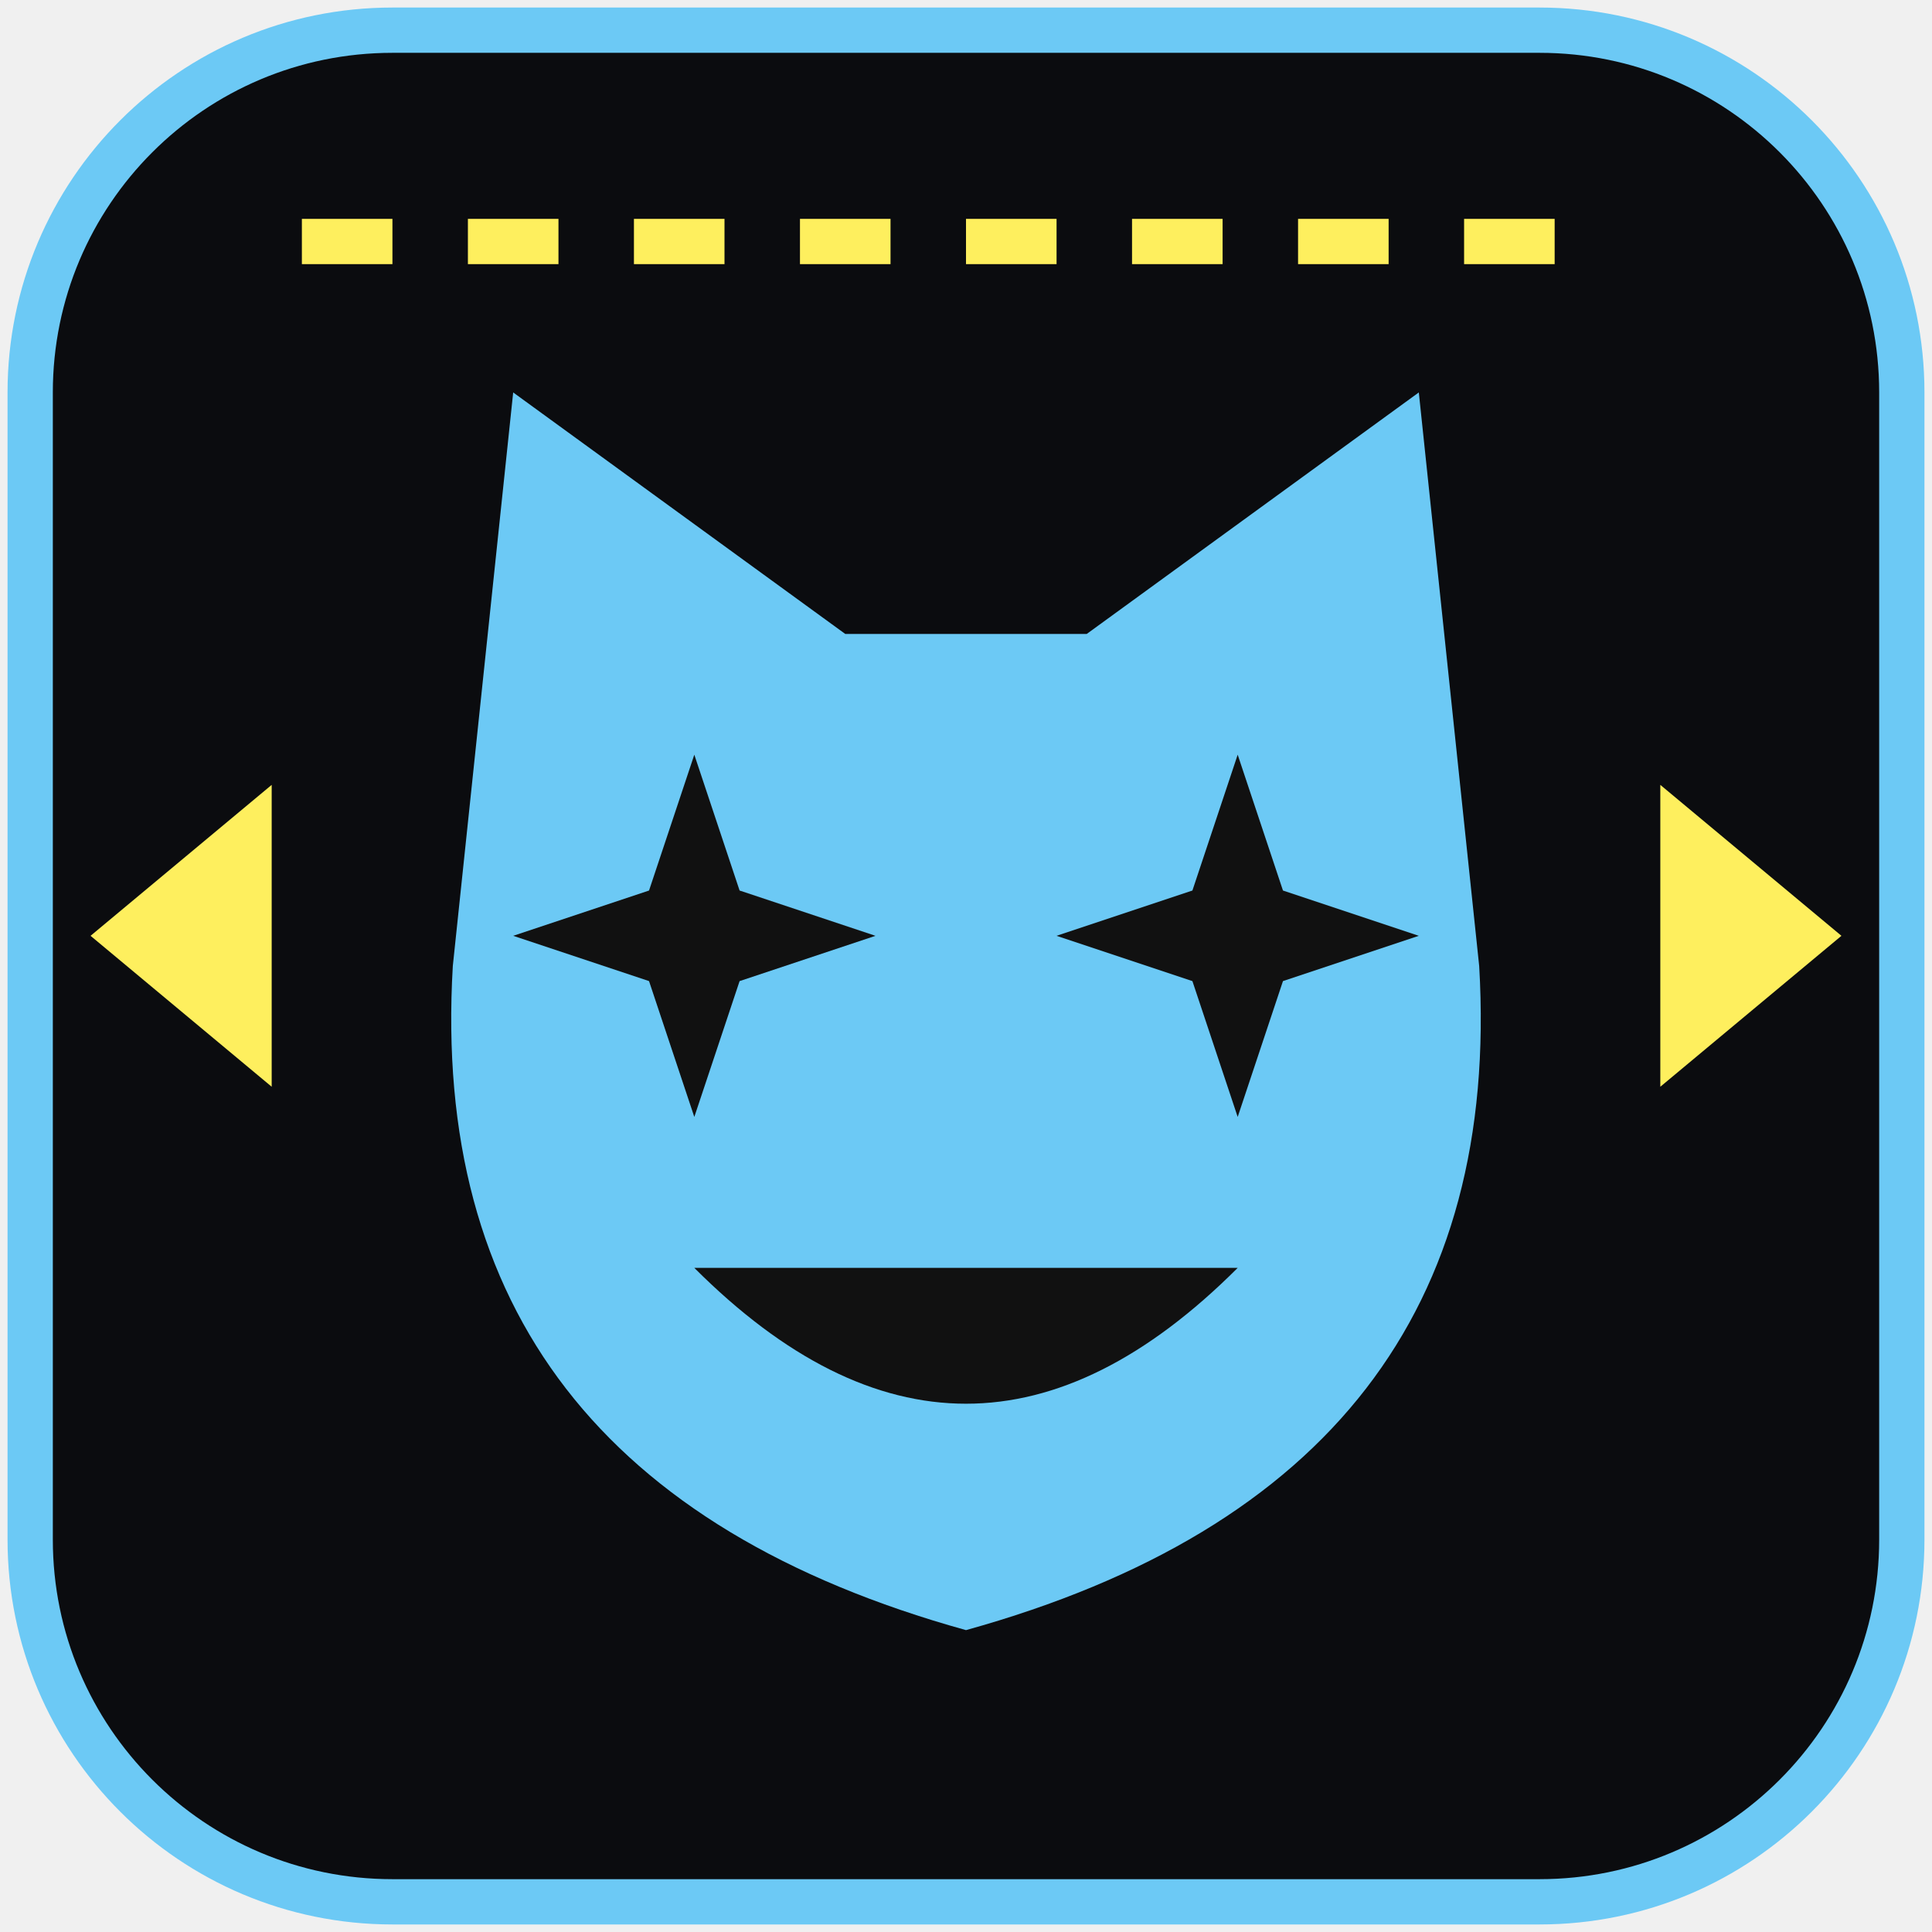
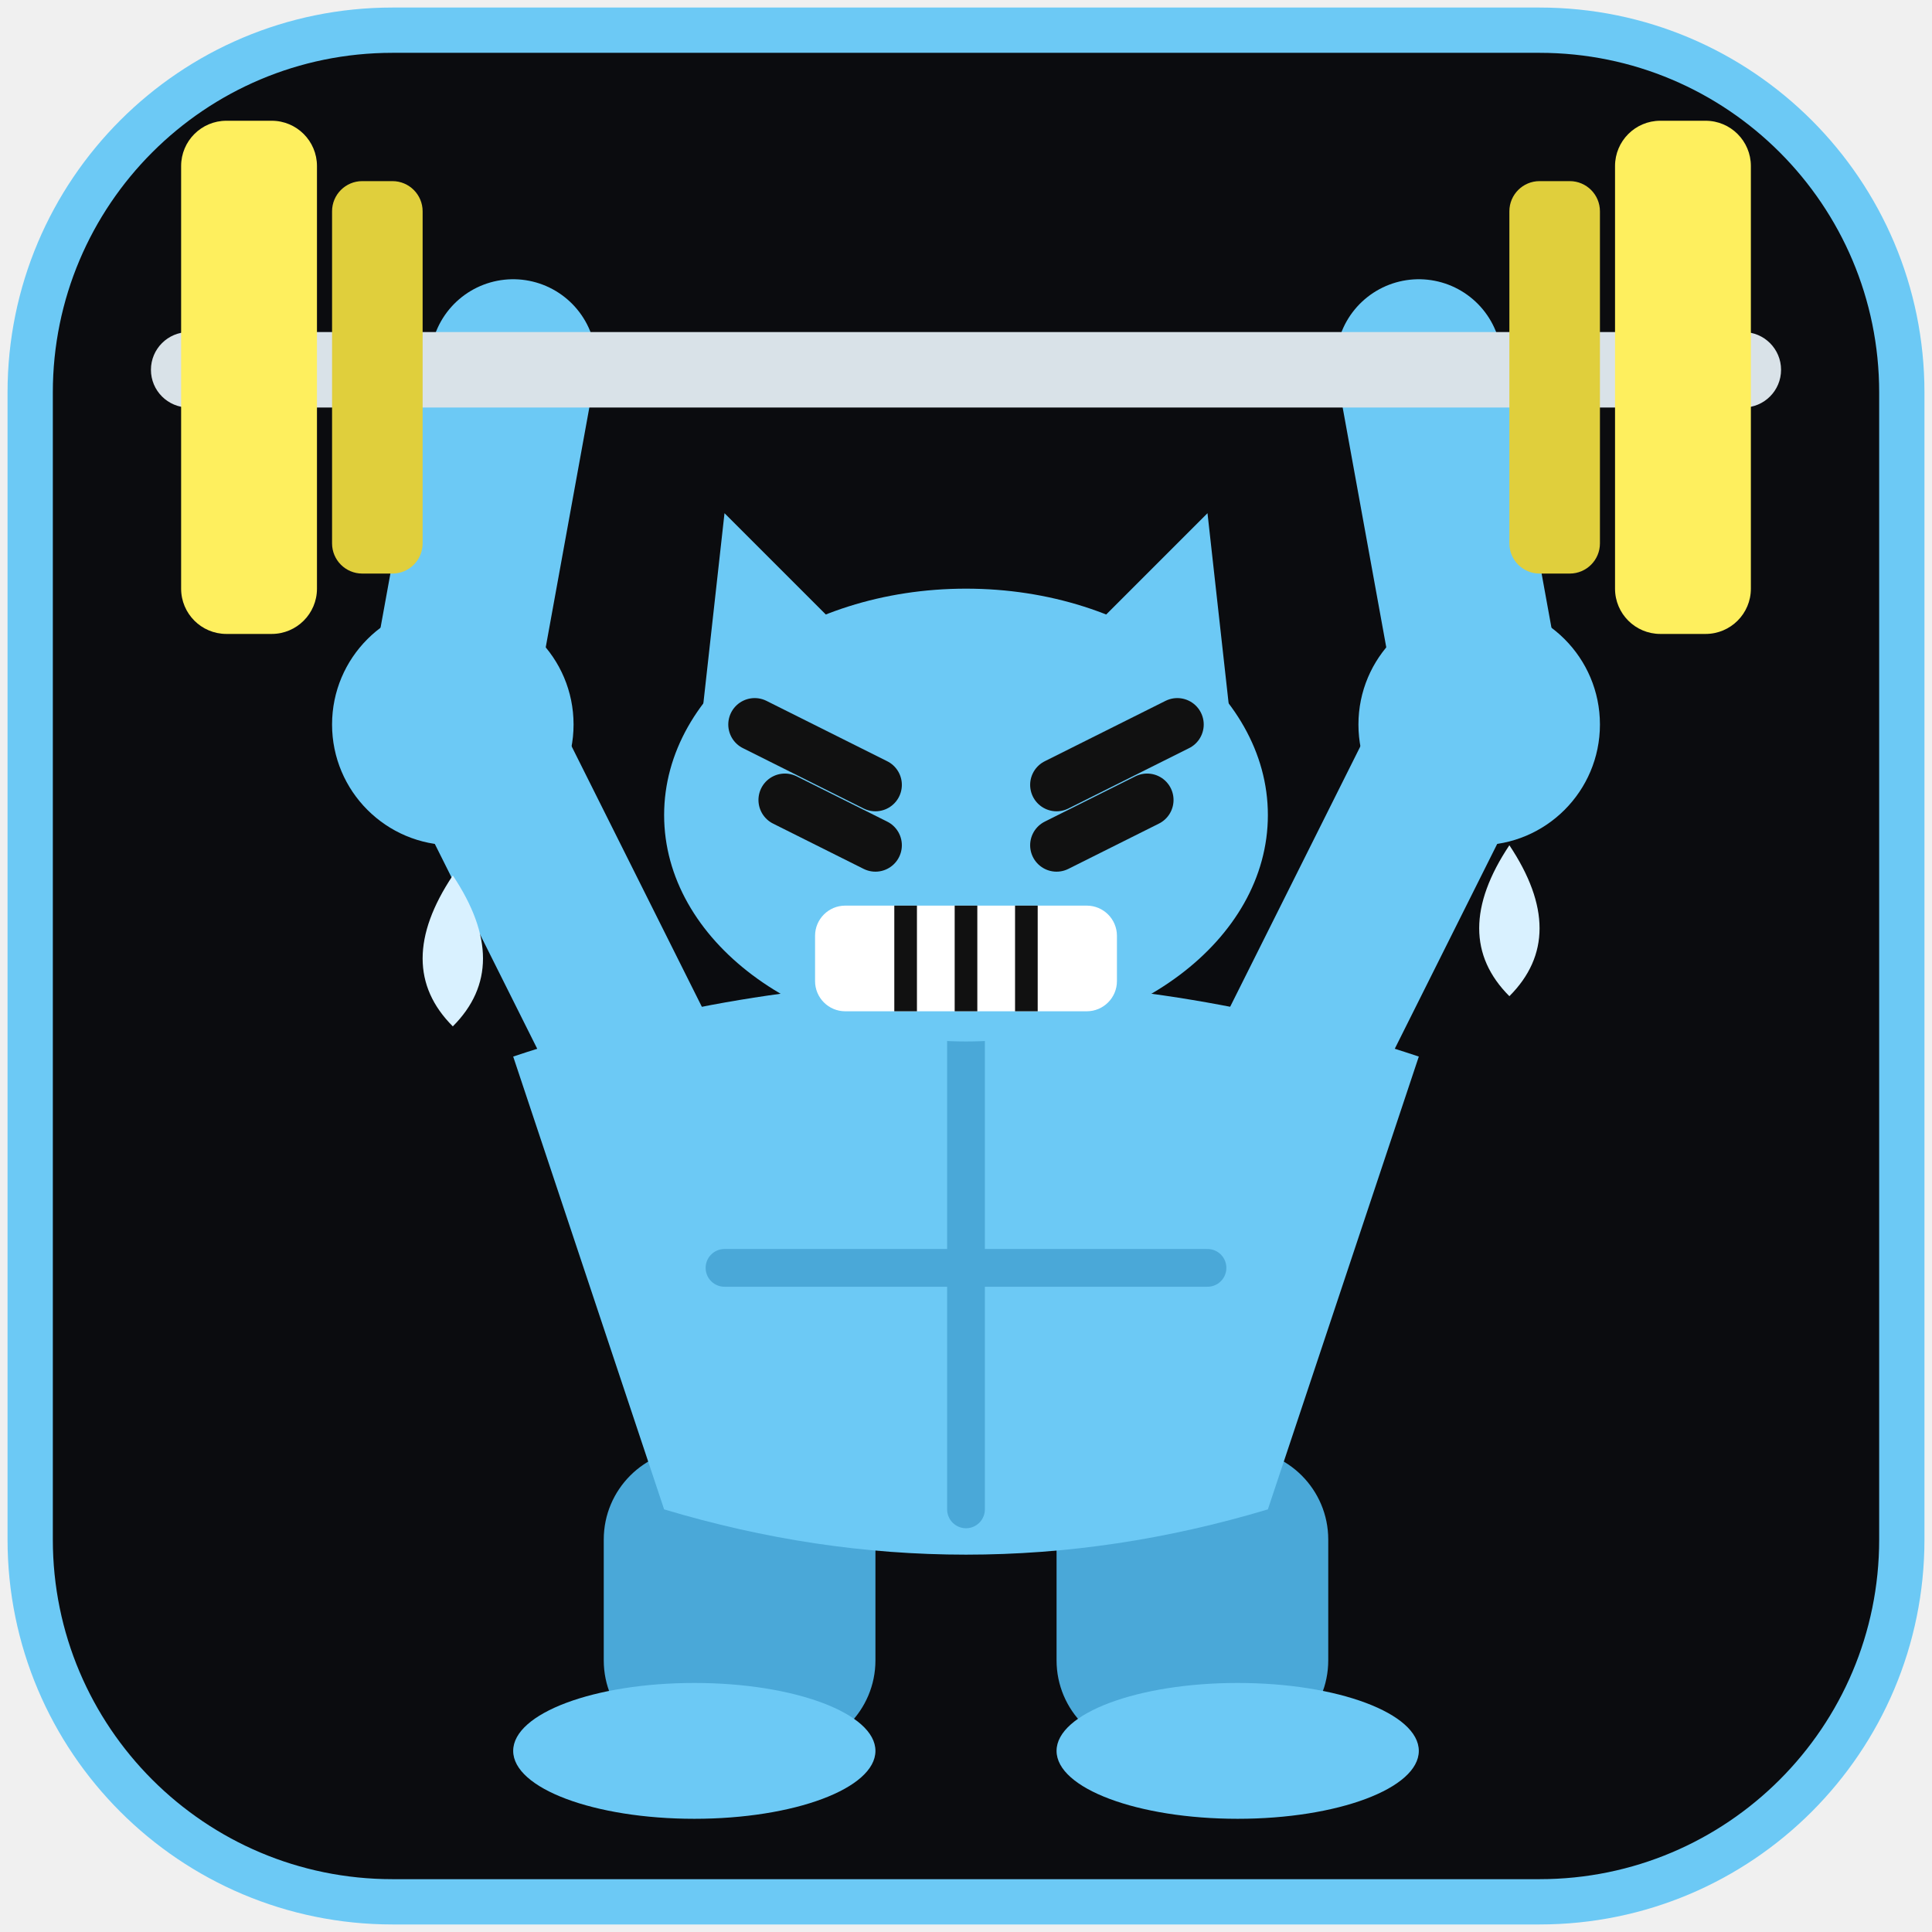
<svg xmlns="http://www.w3.org/2000/svg" viewBox="0 0 128 128">
  <rect x="2" y="2" width="124" height="124" rx="24" fill="#0b0c0f" stroke="#6CC9F5" stroke-width="3" />
-   <path d="M30 64 L34 26 L56 42 L72 42 L94 26 L98 64 Q100 98 64 108 Q28 98 30 64Z" fill="#6CC9F5" />
-   <path d="M20 16 L108 16" stroke="#FEEF5E" stroke-width="3" stroke-dasharray="6 5" />
-   <path d="M46 50 L49 59 L58 62 L49 65 L46 74 L43 65 L34 62 L43 59Z" fill="#111111" />
-   <path d="M82 50 L85 59 L94 62 L85 65 L82 74 L79 65 L70 62 L79 59Z" fill="#111111" />
-   <path d="M46 84 Q64 102 82 84Z" fill="#111111" />
-   <path d="M6 62 L18 52 L18 72Z M122 62 L110 52 L110 72Z" fill="#FEEF5E" />
+   <rect x="40" y="96" width="18" height="20" rx="6" fill="#4aa8d8" />
+   <rect x="70" y="96" width="18" height="20" rx="6" fill="#4aa8d8" />
+   <ellipse cx="46" cy="116" rx="12" ry="4.5" fill="#6CC9F5" />
+   <ellipse cx="82" cy="116" rx="12" ry="4.5" fill="#6CC9F5" />
+   <path d="M42 70 L30 46 L34 24 M86 70 L98 46 L94 24" stroke="#6CC9F5" stroke-width="11" fill="none" stroke-linecap="round" stroke-linejoin="round" />
+   <circle cx="30" cy="48" r="8" fill="#6CC9F5" />
+   <circle cx="98" cy="48" r="8" fill="#6CC9F5" />
+   <path d="M34 70 Q64 60 94 70 L84 100 Q64 106 44 100 Z" fill="#6CC9F5" />
+   <path d="M64 68 V100 M48 84 H80" stroke="#4aa8d8" stroke-width="2.5" stroke-linecap="round" />
+   <rect x="10" y="22" width="108" height="5" rx="2.5" fill="#d9e2e8" />
+   <rect x="12" y="8" width="9" height="34" rx="3" fill="#FEEF5E" />
+   <rect x="22" y="12" width="6" height="26" rx="2" fill="#e0cf3c" />
+   <rect x="107" y="8" width="9" height="34" rx="3" fill="#FEEF5E" />
+   <rect x="100" y="12" width="6" height="26" rx="2" fill="#e0cf3c" />
+   <path d="M46 52 L48 34 L58 44 Z M82 52 L80 34 L70 44 Z" fill="#6CC9F5" />
+   <ellipse cx="64" cy="54" rx="20" ry="15" fill="#6CC9F5" />
+   <path d="M50 48 L58 52 M78 48 L70 52" stroke="#111" stroke-width="3.5" stroke-linecap="round" />
+   <path d="M52 53 L58 56 M76 53 L70 56" stroke="#111" stroke-width="3.5" stroke-linecap="round" />
+   <rect x="54" y="60" width="20" height="7" rx="2" fill="#fff" />
+   <path d="M60 60 V67 M64 60 V67 M68 60 V67" stroke="#111" stroke-width="1.5" />
+   <path d="M30 58 q-4 6 0 10 q4 -4 0 -10 M100 56 q-4 6 0 10 q4 -4 0 -10" fill="#d9f1ff" />
</svg>
